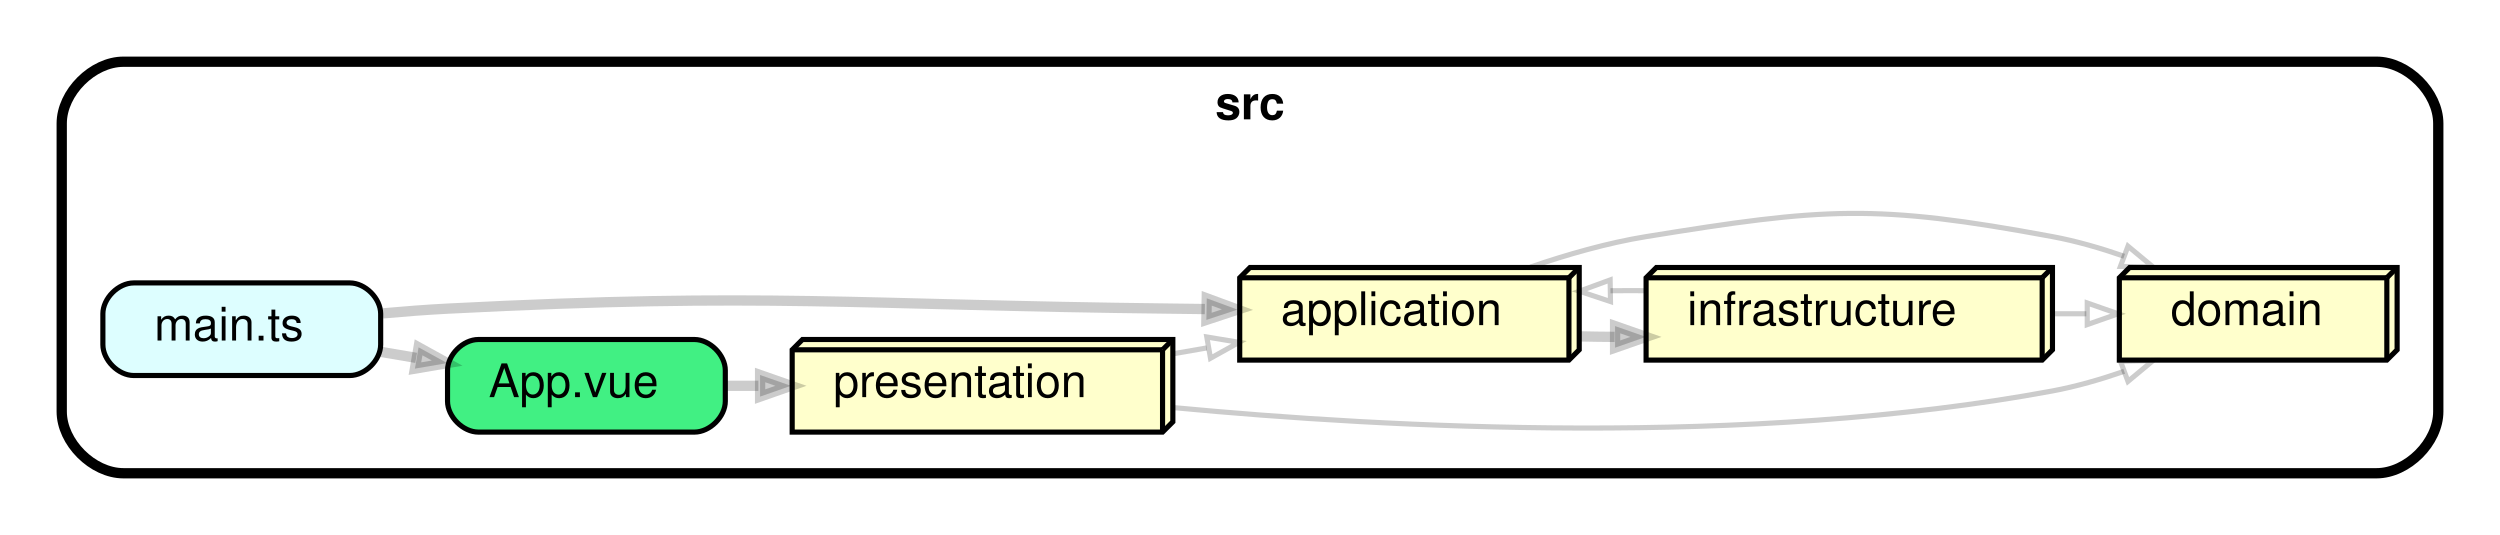
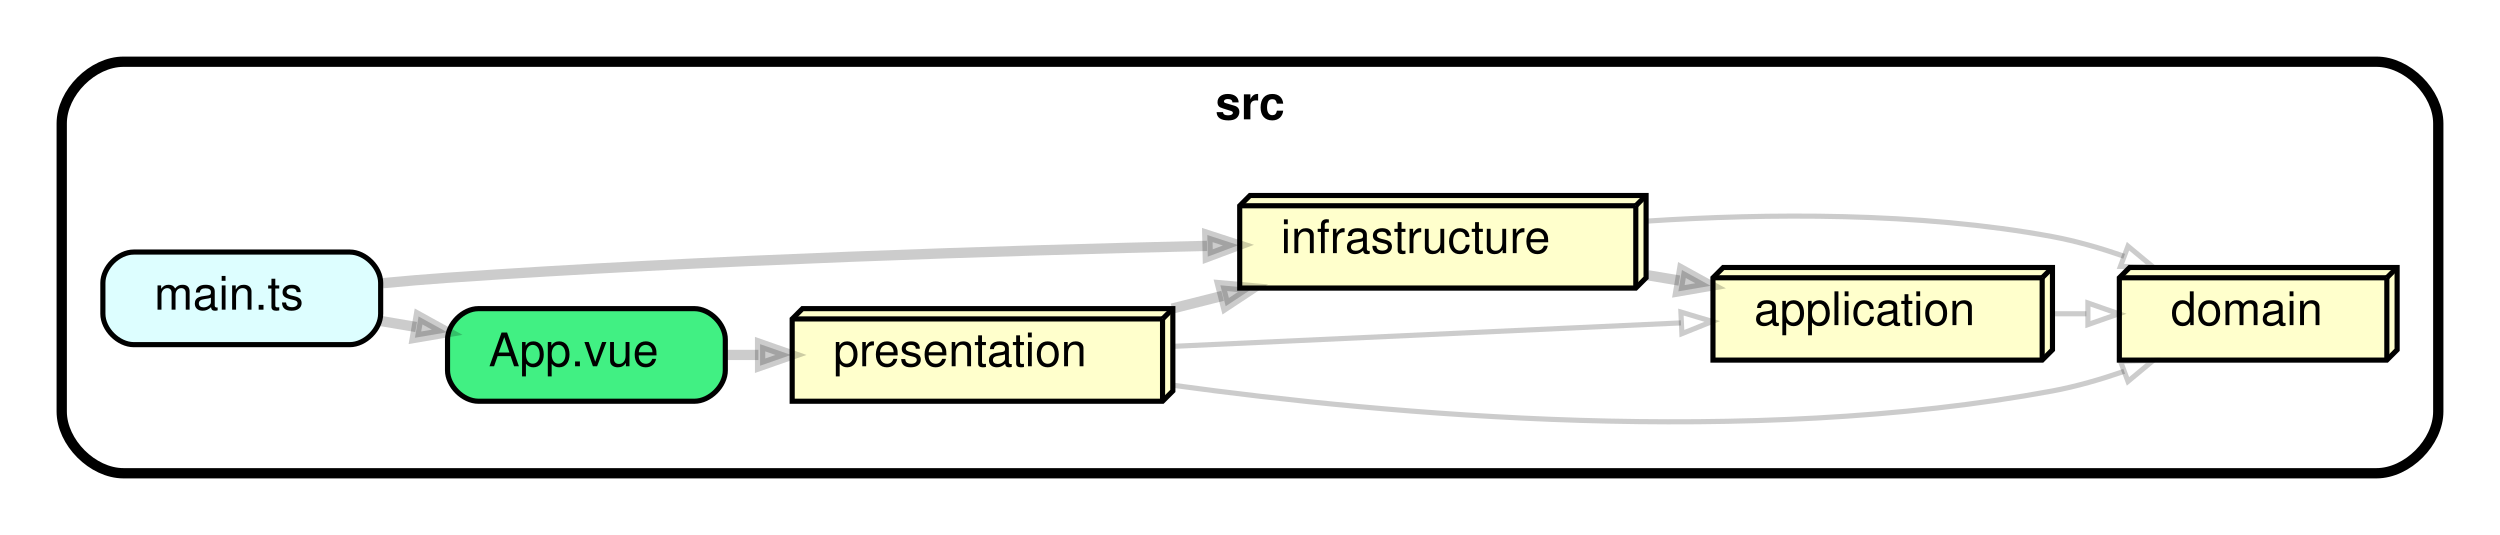
<svg xmlns="http://www.w3.org/2000/svg" xmlns:xlink="http://www.w3.org/1999/xlink" width="486pt" height="104pt" viewBox="0.00 0.00 486.00 104.00">
  <g id="graph0" class="graph" transform="scale(1 1) rotate(0) translate(4 100)">
    <polygon fill="white" stroke="transparent" points="-4,4 -4,-100 482,-100 482,4 -4,4" />
    <g id="clust1" class="cluster">
      <path fill="#ffffff" stroke="black" stroke-width="2" d="M20,-8C20,-8 458,-8 458,-8 464,-8 470,-14 470,-20 470,-20 470,-76 470,-76 470,-82 464,-88 458,-88 458,-88 20,-88 20,-88 14,-88 8,-82 8,-76 8,-76 8,-20 8,-20 8,-14 14,-8 20,-8" />
      <text text-anchor="middle" x="239" y="-76.8" font-family="Helvetica,sans-Serif" font-weight="bold" font-size="9.00">src</text>
    </g>
    <g id="node1" class="node">
      <g id="a_node1">
        <a xlink:href="src/App.vue" xlink:title="App.vue">
-           <path fill="#41f083" stroke="black" d="M131,-34C131,-34 89,-34 89,-34 86,-34 83,-31 83,-28 83,-28 83,-22 83,-22 83,-19 86,-16 89,-16 89,-16 131,-16 131,-16 134,-16 137,-19 137,-22 137,-22 137,-28 137,-28 137,-31 134,-34 131,-34" />
-           <text text-anchor="start" x="91" y="-22.8" font-family="Helvetica,sans-Serif" font-size="9.00">App.vue</text>
+           <path fill="#41f083" stroke="black" d="M131,-40C131,-40 89,-40 89,-40 86,-40 83,-37 83,-34 83,-34 83,-28 83,-28 83,-25 86,-22 89,-22 89,-22 131,-22 131,-22 134,-22 137,-25 137,-28 137,-28 137,-34 137,-34 137,-37 134,-40 131,-40" />
+           <text text-anchor="start" x="91" y="-28.8" font-family="Helvetica,sans-Serif" font-size="9.00">App.vue</text>
        </a>
      </g>
    </g>
    <g id="node2" class="node">
      <g id="a_node2">
        <a xlink:href="src/presentation" xlink:title="presentation">
-           <polygon fill="#ffffcc" stroke="black" points="224,-34 152,-34 150,-32 150,-16 222,-16 224,-18 224,-34" />
-           <polyline fill="none" stroke="black" points="222,-32 150,-32 " />
-           <polyline fill="none" stroke="black" points="222,-32 222,-16 " />
-           <polyline fill="none" stroke="black" points="222,-32 224,-34 " />
-           <text text-anchor="start" x="158" y="-22.8" font-family="Helvetica,sans-Serif" font-size="9.00">presentation</text>
+           <polygon fill="#ffffcc" stroke="black" points="224,-40 152,-40 150,-38 150,-22 222,-22 224,-24 224,-40" />
+           <polyline fill="none" stroke="black" points="222,-38 150,-38 " />
+           <polyline fill="none" stroke="black" points="222,-38 222,-22 " />
+           <polyline fill="none" stroke="black" points="222,-38 224,-40 " />
+           <text text-anchor="start" x="158" y="-28.8" font-family="Helvetica,sans-Serif" font-size="9.00">presentation</text>
        </a>
      </g>
    </g>
    <g id="edge1" class="edge">
-       <path fill="none" stroke="#000000" stroke-width="2" stroke-opacity="0.2" d="M137.23,-25C139.26,-25 141.34,-25 143.43,-25" />
-       <polygon fill="#000000" fill-opacity="0.2" stroke="#000000" stroke-width="2" stroke-opacity="0.2" points="143.76,-27.1 149.76,-25 143.76,-22.9 143.76,-27.1" />
+       <path fill="none" stroke="#000000" stroke-width="2" stroke-opacity="0.2" d="M137.23,-31C139.26,-31 141.34,-31 143.43,-31" />
+       <polygon fill="#000000" fill-opacity="0.2" stroke="#000000" stroke-width="2" stroke-opacity="0.2" points="143.76,-33.1 149.76,-31 143.76,-28.9 143.76,-33.1" />
    </g>
    <g id="node3" class="node">
      <g id="a_node3">
        <a xlink:href="src/application" xlink:title="application">
-           <polygon fill="#ffffcc" stroke="black" points="303,-48 239,-48 237,-46 237,-30 301,-30 303,-32 303,-48" />
-           <polyline fill="none" stroke="black" points="301,-46 237,-46 " />
-           <polyline fill="none" stroke="black" points="301,-46 301,-30 " />
-           <polyline fill="none" stroke="black" points="301,-46 303,-48 " />
-           <text text-anchor="start" x="245" y="-36.8" font-family="Helvetica,sans-Serif" font-size="9.00">application</text>
+           <polygon fill="#ffffcc" stroke="black" points="395,-48 331,-48 329,-46 329,-30 393,-30 395,-32 395,-48" />
+           <polyline fill="none" stroke="black" points="393,-46 329,-46 " />
+           <polyline fill="none" stroke="black" points="393,-46 393,-30 " />
+           <polyline fill="none" stroke="black" points="393,-46 395,-48 " />
+           <text text-anchor="start" x="337" y="-36.8" font-family="Helvetica,sans-Serif" font-size="9.00">application</text>
        </a>
      </g>
    </g>
-     <g id="edge8" class="edge">
-       <path fill="none" stroke="#000000" stroke-opacity="0.2" d="M224.24,-31.26C226.34,-31.63 228.46,-31.99 230.58,-32.36" />
-       <polygon fill="none" stroke="#000000" stroke-opacity="0.2" points="230.6,-34.49 236.87,-33.45 231.32,-30.36 230.6,-34.49" />
+     <g id="edge7" class="edge">
+       <path fill="none" stroke="#000000" stroke-opacity="0.2" d="M224.27,-32.68C253.13,-34.01 293.4,-35.87 322.77,-37.23" />
+       <polygon fill="none" stroke="#000000" stroke-opacity="0.2" points="322.77,-39.33 328.86,-37.51 322.96,-35.14 322.77,-39.33" />
    </g>
    <g id="node4" class="node">
      <g id="a_node4">
        <a xlink:href="src/domain" xlink:title="domain">
          <polygon fill="#ffffcc" stroke="black" points="462,-48 410,-48 408,-46 408,-30 460,-30 462,-32 462,-48" />
          <polyline fill="none" stroke="black" points="460,-46 408,-46 " />
          <polyline fill="none" stroke="black" points="460,-46 460,-30 " />
          <polyline fill="none" stroke="black" points="460,-46 462,-48 " />
          <text text-anchor="start" x="418" y="-36.8" font-family="Helvetica,sans-Serif" font-size="9.00">domain</text>
        </a>
      </g>
    </g>
-     <g id="edge9" class="edge">
-       <path fill="none" stroke="#000000" stroke-opacity="0.2" d="M224.27,-20.75C265.88,-16.81 335.99,-13.04 395,-24 399.61,-24.86 404.39,-26.24 408.94,-27.82" />
+     <g id="edge8" class="edge">
+       <path fill="none" stroke="#000000" stroke-opacity="0.2" d="M224.25,-25.08C265.86,-19.36 335.96,-13.04 395,-24 399.61,-24.86 404.39,-26.24 408.94,-27.82" />
      <polygon fill="none" stroke="#000000" stroke-opacity="0.2" points="408.21,-29.79 414.57,-29.92 409.68,-25.86 408.21,-29.79" />
-     </g>
-     <g id="edge2" class="edge">
-       <path fill="none" stroke="#000000" stroke-opacity="0.2" d="M293.53,-48.09C300.61,-50.51 308.52,-52.79 316,-54 350.66,-59.62 360.48,-60.41 395,-54 399.61,-53.14 404.39,-51.76 408.94,-50.18" />
-       <polygon fill="none" stroke="#000000" stroke-opacity="0.2" points="409.68,-52.14 414.57,-48.08 408.21,-48.21 409.68,-52.14" />
    </g>
    <g id="node5" class="node">
      <g id="a_node5">
        <a xlink:href="src/infrastructure" xlink:title="infrastructure">
-           <polygon fill="#ffffcc" stroke="black" points="395,-48 318,-48 316,-46 316,-30 393,-30 395,-32 395,-48" />
-           <polyline fill="none" stroke="black" points="393,-46 316,-46 " />
-           <polyline fill="none" stroke="black" points="393,-46 393,-30 " />
-           <polyline fill="none" stroke="black" points="393,-46 395,-48 " />
-           <text text-anchor="start" x="324" y="-36.8" font-family="Helvetica,sans-Serif" font-size="9.00">infrastructure</text>
+           <polygon fill="#ffffcc" stroke="black" points="316,-62 239,-62 237,-60 237,-44 314,-44 316,-46 316,-62" />
+           <polyline fill="none" stroke="black" points="314,-60 237,-60 " />
+           <polyline fill="none" stroke="black" points="314,-60 314,-44 " />
+           <polyline fill="none" stroke="black" points="314,-60 316,-62 " />
+           <text text-anchor="start" x="245" y="-50.8" font-family="Helvetica,sans-Serif" font-size="9.00">infrastructure</text>
        </a>
      </g>
    </g>
+     <g id="edge9" class="edge">
+       <path fill="none" stroke="#000000" stroke-width="2" stroke-opacity="0.2" d="M223.84,-40.01C227.09,-40.83 230.39,-41.66 233.68,-42.49" />
+       <polygon fill="#000000" fill-opacity="0.2" stroke="#000000" stroke-width="2" stroke-opacity="0.2" points="233.24,-44.54 239.57,-43.97 234.27,-40.47 233.24,-44.54" />
+     </g>
+     <g id="edge2" class="edge">
+       <path fill="none" stroke="#000000" stroke-opacity="0.2" d="M395.18,-39C397.3,-39 399.45,-39 401.58,-39" />
+       <polygon fill="none" stroke="#000000" stroke-opacity="0.2" points="401.89,-41.1 407.89,-39 401.89,-36.9 401.89,-41.1" />
+     </g>
    <g id="edge3" class="edge">
-       <path fill="none" stroke="#000000" stroke-width="2" stroke-opacity="0.2" d="M303.04,-34.61C305.29,-34.56 307.58,-34.52 309.88,-34.51" />
-       <polygon fill="#000000" fill-opacity="0.2" stroke="#000000" stroke-width="2" stroke-opacity="0.2" points="309.97,-36.61 315.97,-34.51 309.97,-32.41 309.97,-36.61" />
+       <path fill="none" stroke="#000000" stroke-width="2" stroke-opacity="0.2" d="M316.32,-46.49C318.36,-46.15 320.41,-45.8 322.46,-45.46" />
+       <polygon fill="#000000" fill-opacity="0.2" stroke="#000000" stroke-width="2" stroke-opacity="0.2" points="322.97,-47.51 328.54,-44.44 322.27,-43.36 322.97,-47.51" />
    </g>
    <g id="edge4" class="edge">
-       <path fill="none" stroke="#000000" stroke-opacity="0.2" d="M315.97,-43.49C313.68,-43.51 311.36,-43.5 309.07,-43.48" />
-       <polygon fill="none" stroke="#000000" stroke-opacity="0.2" points="309.08,-41.38 303.04,-43.39 309.01,-45.58 309.08,-41.38" />
-     </g>
-     <g id="edge5" class="edge">
-       <path fill="none" stroke="#000000" stroke-opacity="0.2" d="M395.25,-39C397.37,-39 399.49,-39 401.58,-39" />
-       <polygon fill="none" stroke="#000000" stroke-opacity="0.2" points="401.76,-41.1 407.76,-39 401.76,-36.9 401.76,-41.1" />
+       <path fill="none" stroke="#000000" stroke-opacity="0.2" d="M316.19,-57.02C339.26,-58.51 369.03,-58.82 395,-54 399.61,-53.14 404.39,-51.76 408.94,-50.18" />
+       <polygon fill="none" stroke="#000000" stroke-opacity="0.2" points="409.68,-52.14 414.57,-48.08 408.21,-48.21 409.68,-52.14" />
    </g>
    <g id="node6" class="node">
      <g id="a_node6">
        <a xlink:href="src/main.ts" xlink:title="main.ts">
-           <path fill="#ddfeff" stroke="black" d="M64,-45C64,-45 22,-45 22,-45 19,-45 16,-42 16,-39 16,-39 16,-33 16,-33 16,-30 19,-27 22,-27 22,-27 64,-27 64,-27 67,-27 70,-30 70,-33 70,-33 70,-39 70,-39 70,-42 67,-45 64,-45" />
-           <text text-anchor="start" x="26" y="-33.8" font-family="Helvetica,sans-Serif" font-size="9.00">main.ts</text>
+           <path fill="#ddfeff" stroke="black" d="M64,-51C64,-51 22,-51 22,-51 19,-51 16,-48 16,-45 16,-45 16,-39 16,-39 16,-36 19,-33 22,-33 22,-33 64,-33 64,-33 67,-33 70,-36 70,-39 70,-39 70,-45 70,-45 70,-48 67,-51 64,-51" />
+           <text text-anchor="start" x="26" y="-39.8" font-family="Helvetica,sans-Serif" font-size="9.00">main.ts</text>
        </a>
      </g>
    </g>
+     <g id="edge5" class="edge">
+       <path fill="none" stroke="#000000" stroke-width="2" stroke-opacity="0.2" d="M70.06,-37.59C72.32,-37.21 74.61,-36.82 76.9,-36.43" />
+       <polygon fill="#000000" fill-opacity="0.2" stroke="#000000" stroke-width="2" stroke-opacity="0.2" points="77.37,-38.48 82.93,-35.41 76.66,-34.34 77.37,-38.48" />
+     </g>
    <g id="edge6" class="edge">
-       <path fill="none" stroke="#000000" stroke-width="2" stroke-opacity="0.2" d="M70.06,-31.59C72.32,-31.21 74.61,-30.82 76.9,-30.43" />
-       <polygon fill="#000000" fill-opacity="0.2" stroke="#000000" stroke-width="2" stroke-opacity="0.2" points="77.37,-32.48 82.93,-29.41 76.66,-28.34 77.37,-32.48" />
-     </g>
-     <g id="edge7" class="edge">
-       <path fill="none" stroke="#000000" stroke-width="2" stroke-opacity="0.2" d="M70.41,-39.08C74.61,-39.46 78.92,-39.79 83,-40 145.58,-43.2 161.34,-40.7 224,-40 226.03,-39.98 228.11,-39.95 230.22,-39.92" />
-       <polygon fill="#000000" fill-opacity="0.2" stroke="#000000" stroke-width="2" stroke-opacity="0.2" points="230.59,-42.01 236.56,-39.81 230.52,-37.81 230.59,-42.01" />
+       <path fill="none" stroke="#000000" stroke-width="2" stroke-opacity="0.2" d="M70.41,-44.95C74.62,-45.35 78.93,-45.72 83,-46 133.51,-49.5 191.61,-51.31 230.65,-52.2" />
+       <polygon fill="#000000" fill-opacity="0.2" stroke="#000000" stroke-width="2" stroke-opacity="0.2" points="230.7,-54.31 236.75,-52.34 230.79,-50.11 230.7,-54.31" />
    </g>
  </g>
</svg>
